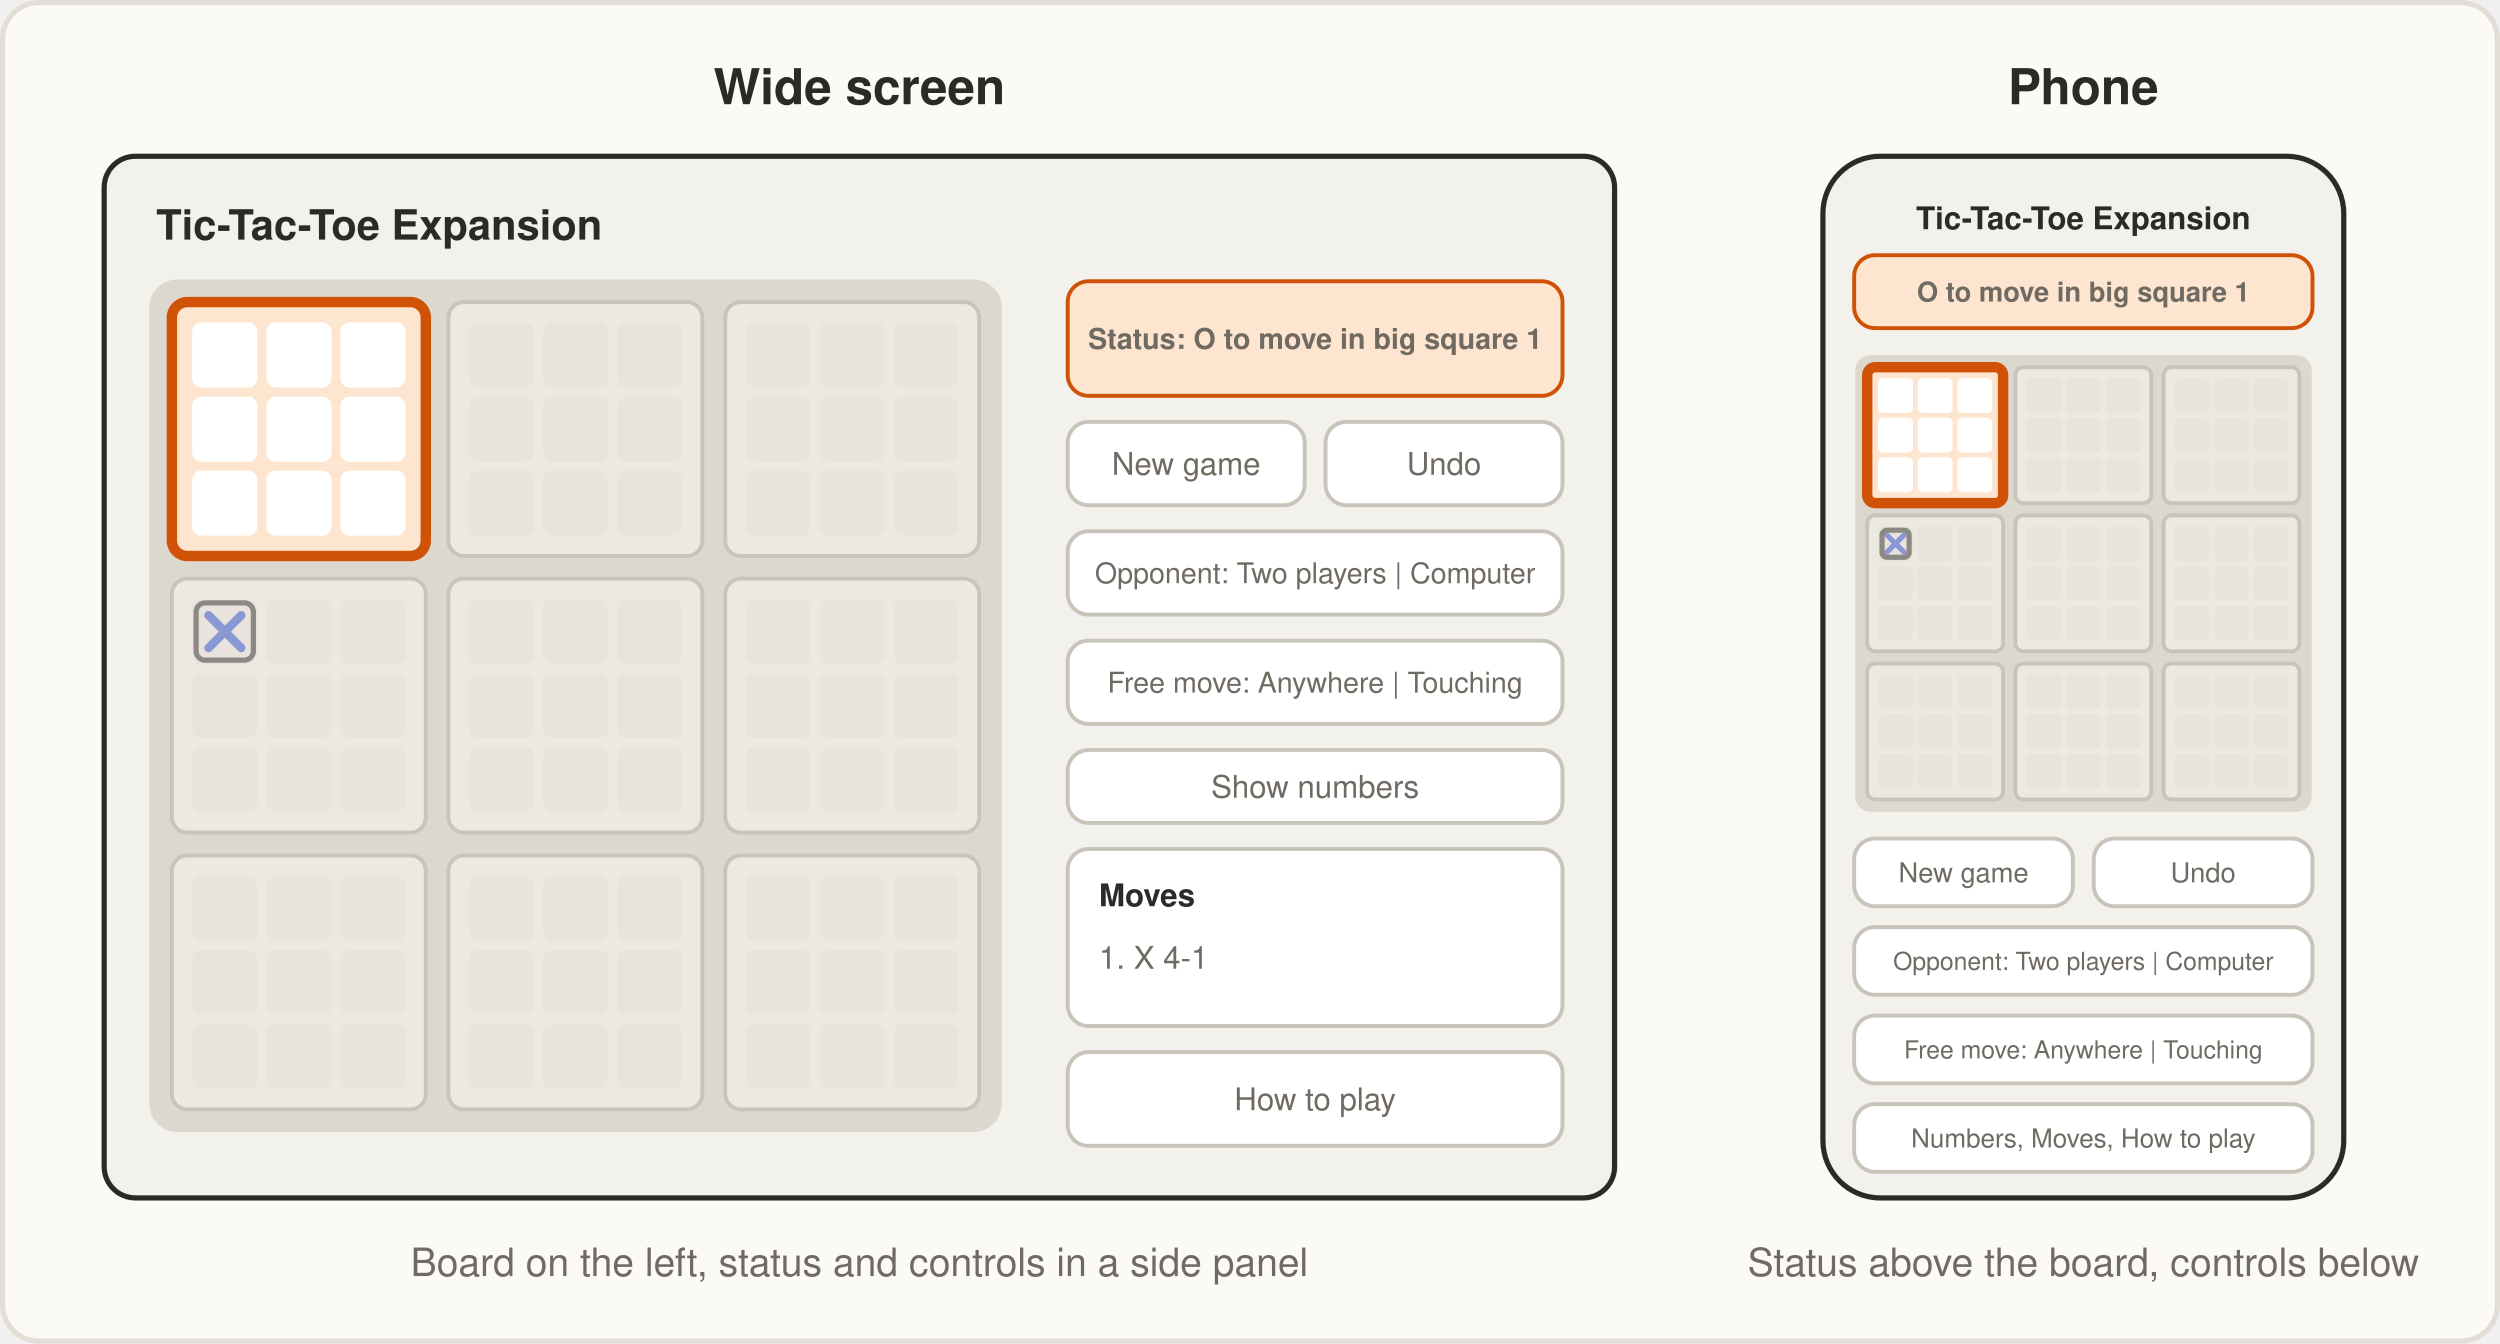
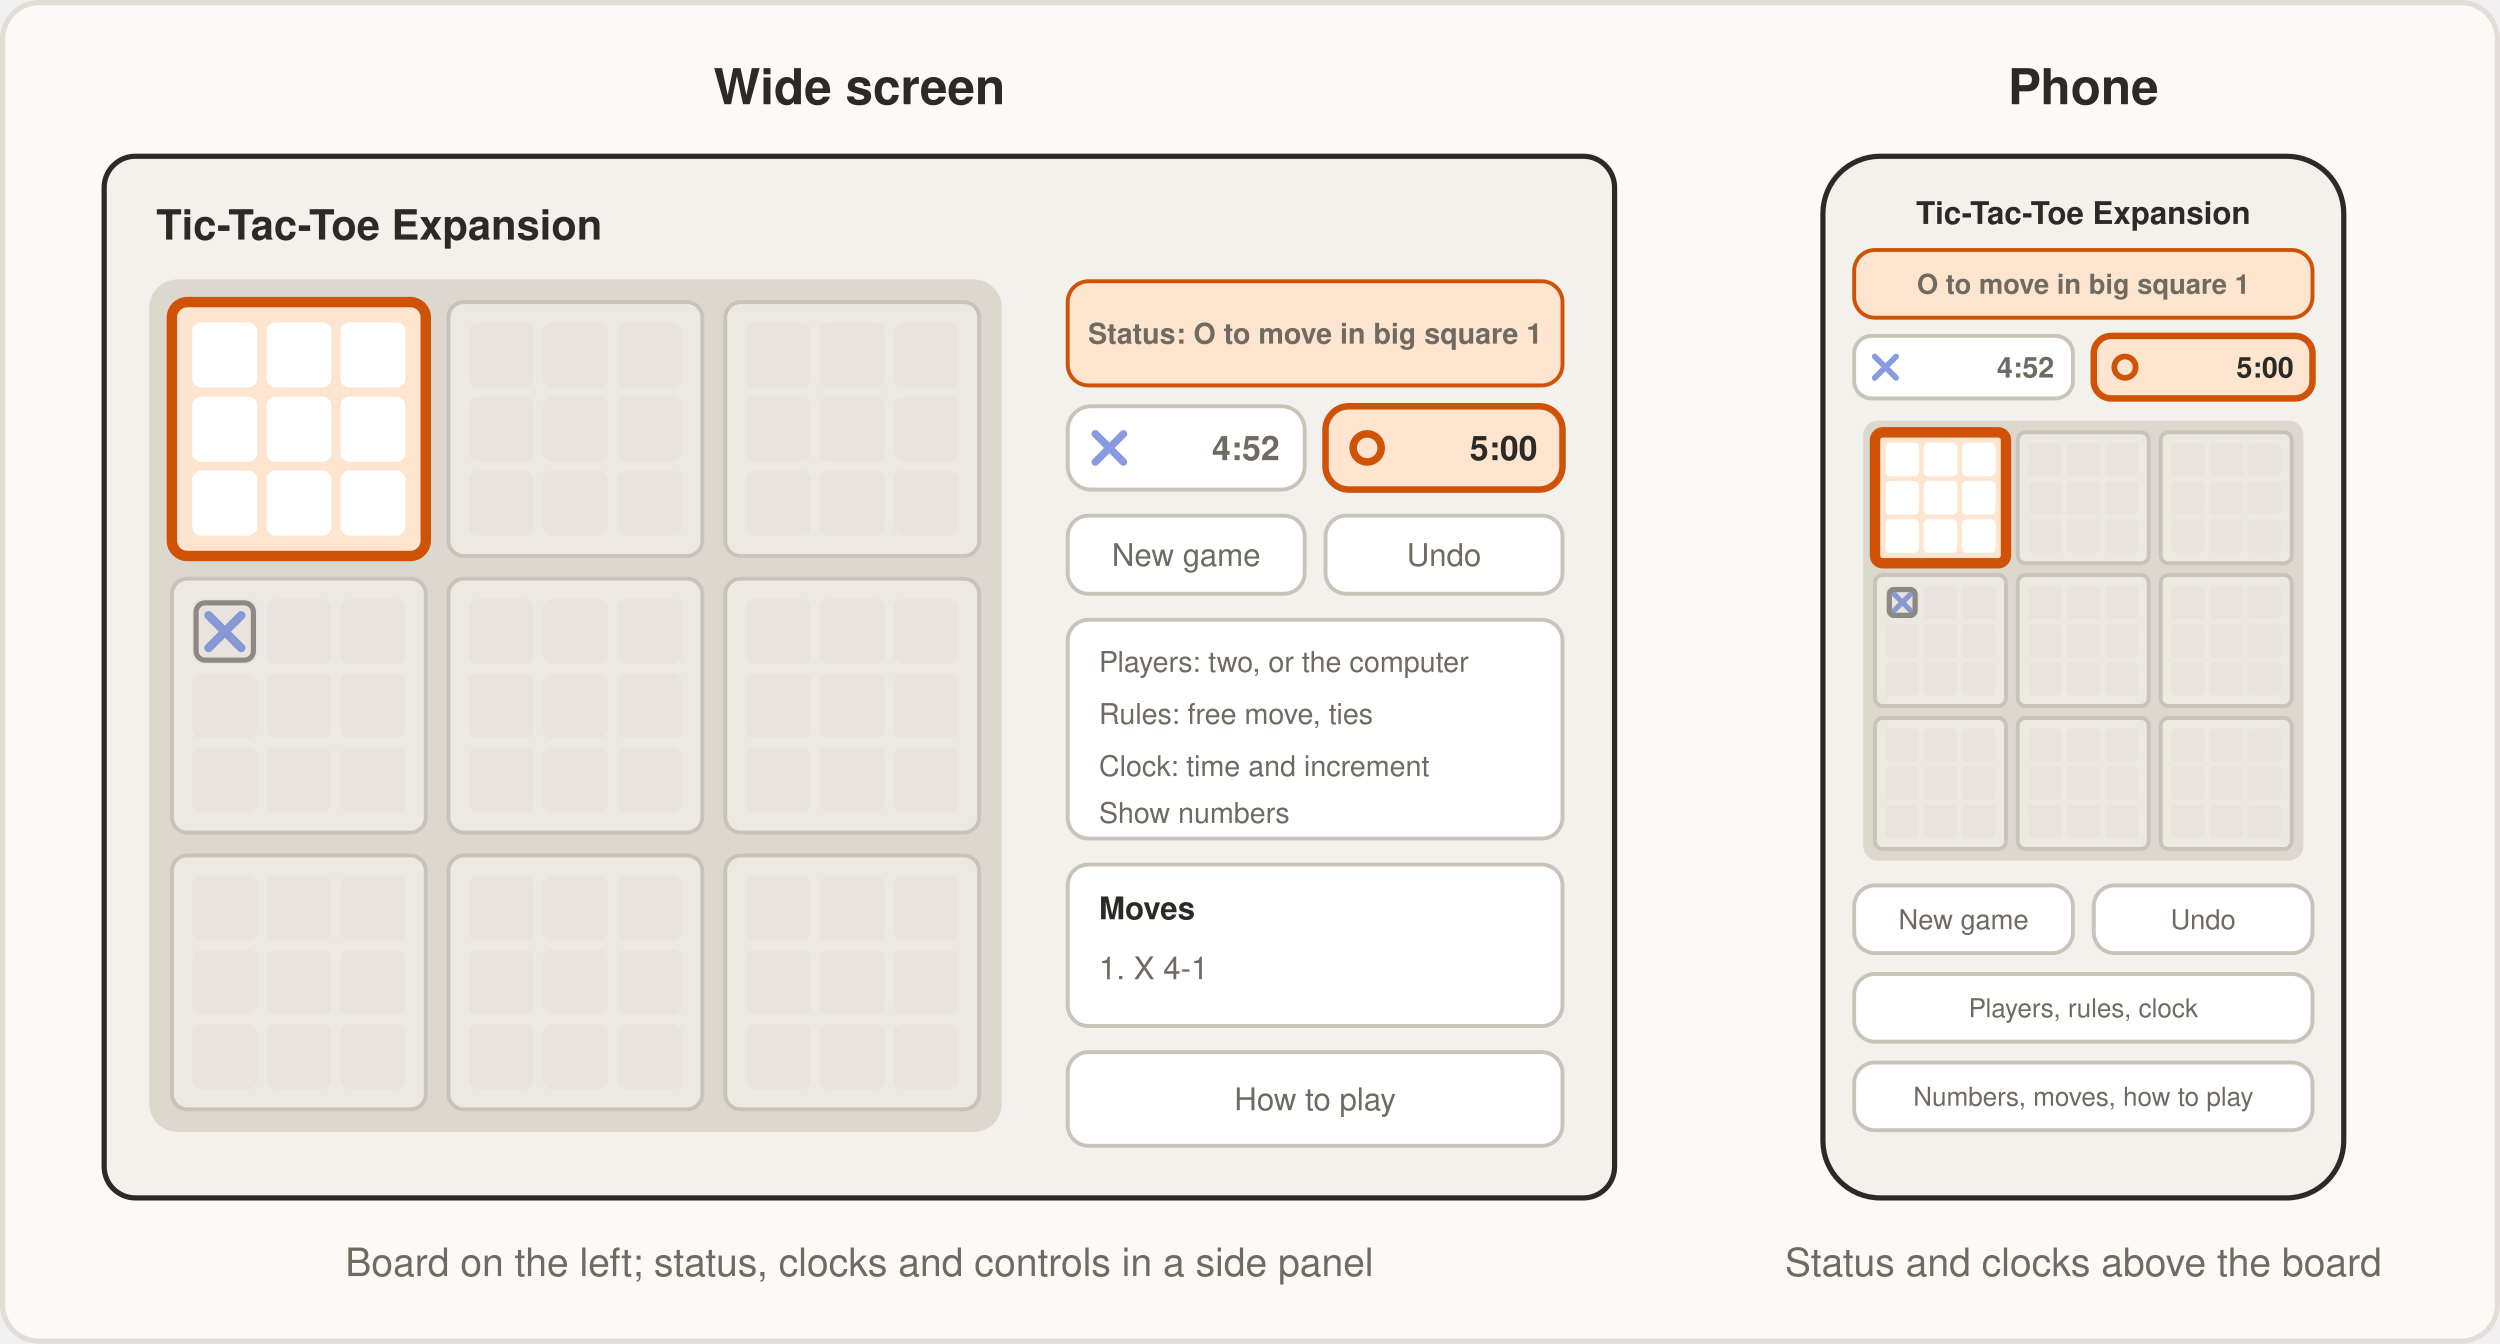
<svg xmlns="http://www.w3.org/2000/svg" viewBox="0 0 960 516" width="960" height="516" font-family="-apple-system, 'Segoe UI', Helvetica, Arial, sans-serif">
  <defs>
    <marker id="arr" viewBox="0 0 10 10" refX="8" refY="5" markerWidth="7" markerHeight="7" orient="auto-start-reverse">
      <path d="M0,0 L10,5 L0,10 z" fill="#2B2A27" />
    </marker>
  </defs>
  <rect x="1" y="1" width="958" height="514" rx="14" fill="#FBFAF7" stroke="#E2DED5" stroke-width="2" />
  <text x="330" y="40" font-size="19" font-weight="700" fill="#2B2A27" text-anchor="middle">Wide screen</text>
  <text x="800" y="40" font-size="19" font-weight="700" fill="#2B2A27" text-anchor="middle">Phone</text>
  <rect x="40" y="60" width="580" height="400" rx="12" fill="#F3F1EC" stroke="#2B2A27" stroke-width="2" />
  <text x="60" y="92" font-size="16" font-weight="700" fill="#2B2A27" text-anchor="start">Tic-Tac-Toe Expansion</text>
  <rect x="57.3" y="107.3" width="327.4" height="327.4" rx="10.9" fill="#DDD8CD" />
  <rect x="66.0" y="116.0" width="97.5" height="97.5" rx="5.9" fill="#FDE5CF" stroke="#CF5206" stroke-width="4" />
  <g opacity="1">
    <rect x="73.8" y="123.8" width="25.0" height="25.0" rx="3.5" fill="#FFFFFF" />
    <rect x="102.3" y="123.8" width="25.0" height="25.0" rx="3.5" fill="#FFFFFF" />
    <rect x="130.7" y="123.8" width="25.0" height="25.0" rx="3.5" fill="#FFFFFF" />
    <rect x="73.8" y="152.3" width="25.0" height="25.0" rx="3.5" fill="#FFFFFF" />
    <rect x="102.3" y="152.3" width="25.0" height="25.0" rx="3.5" fill="#FFFFFF" />
    <rect x="130.7" y="152.3" width="25.0" height="25.0" rx="3.5" fill="#FFFFFF" />
    <rect x="73.8" y="180.7" width="25.0" height="25.0" rx="3.5" fill="#FFFFFF" />
    <rect x="102.3" y="180.7" width="25.0" height="25.0" rx="3.5" fill="#FFFFFF" />
    <rect x="130.7" y="180.7" width="25.0" height="25.0" rx="3.5" fill="#FFFFFF" />
  </g>
  <rect x="172.2" y="116.0" width="97.5" height="97.5" rx="5.9" fill="#ECE9E2" stroke="#C9C4B9" stroke-width="1.5" />
  <g opacity="0.5">
    <rect x="180.0" y="123.8" width="25.0" height="25.0" rx="3.5" fill="#E4E0D8" />
    <rect x="208.5" y="123.8" width="25.0" height="25.0" rx="3.5" fill="#E4E0D8" />
    <rect x="236.9" y="123.8" width="25.0" height="25.0" rx="3.5" fill="#E4E0D8" />
    <rect x="180.0" y="152.3" width="25.0" height="25.0" rx="3.5" fill="#E4E0D8" />
    <rect x="208.5" y="152.3" width="25.0" height="25.0" rx="3.5" fill="#E4E0D8" />
    <rect x="236.9" y="152.3" width="25.0" height="25.0" rx="3.5" fill="#E4E0D8" />
    <rect x="180.0" y="180.7" width="25.0" height="25.0" rx="3.5" fill="#E4E0D8" />
    <rect x="208.5" y="180.7" width="25.0" height="25.0" rx="3.5" fill="#E4E0D8" />
    <rect x="236.9" y="180.7" width="25.0" height="25.0" rx="3.5" fill="#E4E0D8" />
  </g>
  <rect x="278.5" y="116.0" width="97.5" height="97.5" rx="5.9" fill="#ECE9E2" stroke="#C9C4B9" stroke-width="1.5" />
  <g opacity="0.5">
    <rect x="286.3" y="123.8" width="25.0" height="25.0" rx="3.5" fill="#E4E0D8" />
    <rect x="314.7" y="123.8" width="25.0" height="25.0" rx="3.5" fill="#E4E0D8" />
    <rect x="343.2" y="123.8" width="25.0" height="25.0" rx="3.5" fill="#E4E0D8" />
    <rect x="286.3" y="152.3" width="25.0" height="25.0" rx="3.5" fill="#E4E0D8" />
    <rect x="314.7" y="152.3" width="25.0" height="25.0" rx="3.5" fill="#E4E0D8" />
    <rect x="343.2" y="152.3" width="25.0" height="25.0" rx="3.5" fill="#E4E0D8" />
    <rect x="286.3" y="180.7" width="25.0" height="25.0" rx="3.5" fill="#E4E0D8" />
    <rect x="314.7" y="180.7" width="25.0" height="25.0" rx="3.5" fill="#E4E0D8" />
    <rect x="343.2" y="180.7" width="25.0" height="25.0" rx="3.5" fill="#E4E0D8" />
  </g>
  <rect x="66.0" y="222.2" width="97.5" height="97.5" rx="5.9" fill="#ECE9E2" stroke="#C9C4B9" stroke-width="1.5" />
  <g opacity="0.5">
    <rect x="73.8" y="230.0" width="25.0" height="25.0" rx="3.5" fill="#E4E0D8" />
    <g stroke="#2348C8" stroke-width="3.3" stroke-linecap="round" opacity="1.0">
      <line x1="80.1" y1="236.3" x2="92.6" y2="248.8" />
      <line x1="92.6" y1="236.3" x2="80.1" y2="248.8" />
    </g>
    <rect x="75.3" y="231.5" width="22.0" height="22.0" rx="3.5" fill="none" stroke="#2B2A27" stroke-width="2" stroke-dasharray="1 0" />
    <rect x="102.3" y="230.0" width="25.0" height="25.0" rx="3.5" fill="#E4E0D8" />
    <rect x="130.7" y="230.0" width="25.0" height="25.0" rx="3.5" fill="#E4E0D8" />
    <rect x="73.8" y="258.5" width="25.0" height="25.0" rx="3.5" fill="#E4E0D8" />
    <rect x="102.3" y="258.5" width="25.0" height="25.0" rx="3.5" fill="#E4E0D8" />
    <rect x="130.7" y="258.5" width="25.0" height="25.0" rx="3.5" fill="#E4E0D8" />
    <rect x="73.8" y="286.9" width="25.0" height="25.0" rx="3.5" fill="#E4E0D8" />
    <rect x="102.3" y="286.9" width="25.0" height="25.0" rx="3.5" fill="#E4E0D8" />
    <rect x="130.7" y="286.9" width="25.0" height="25.0" rx="3.5" fill="#E4E0D8" />
  </g>
  <rect x="172.2" y="222.2" width="97.5" height="97.5" rx="5.9" fill="#ECE9E2" stroke="#C9C4B9" stroke-width="1.5" />
  <g opacity="0.5">
    <rect x="180.0" y="230.0" width="25.0" height="25.0" rx="3.5" fill="#E4E0D8" />
    <rect x="208.5" y="230.0" width="25.0" height="25.0" rx="3.5" fill="#E4E0D8" />
    <rect x="236.9" y="230.0" width="25.0" height="25.0" rx="3.5" fill="#E4E0D8" />
    <rect x="180.0" y="258.5" width="25.0" height="25.0" rx="3.5" fill="#E4E0D8" />
    <rect x="208.5" y="258.5" width="25.0" height="25.0" rx="3.5" fill="#E4E0D8" />
    <rect x="236.9" y="258.5" width="25.0" height="25.0" rx="3.5" fill="#E4E0D8" />
    <rect x="180.0" y="286.9" width="25.0" height="25.0" rx="3.5" fill="#E4E0D8" />
    <rect x="208.5" y="286.9" width="25.0" height="25.0" rx="3.5" fill="#E4E0D8" />
    <rect x="236.9" y="286.9" width="25.0" height="25.0" rx="3.5" fill="#E4E0D8" />
  </g>
  <rect x="278.5" y="222.2" width="97.5" height="97.5" rx="5.9" fill="#ECE9E2" stroke="#C9C4B9" stroke-width="1.5" />
  <g opacity="0.5">
    <rect x="286.3" y="230.0" width="25.0" height="25.0" rx="3.5" fill="#E4E0D8" />
    <rect x="314.7" y="230.0" width="25.0" height="25.0" rx="3.5" fill="#E4E0D8" />
    <rect x="343.2" y="230.0" width="25.0" height="25.0" rx="3.5" fill="#E4E0D8" />
    <rect x="286.3" y="258.5" width="25.0" height="25.0" rx="3.5" fill="#E4E0D8" />
    <rect x="314.7" y="258.5" width="25.0" height="25.0" rx="3.5" fill="#E4E0D8" />
    <rect x="343.2" y="258.5" width="25.0" height="25.0" rx="3.5" fill="#E4E0D8" />
    <rect x="286.3" y="286.9" width="25.0" height="25.0" rx="3.5" fill="#E4E0D8" />
    <rect x="314.7" y="286.9" width="25.0" height="25.0" rx="3.5" fill="#E4E0D8" />
    <rect x="343.2" y="286.9" width="25.0" height="25.0" rx="3.5" fill="#E4E0D8" />
  </g>
  <rect x="66.0" y="328.5" width="97.5" height="97.5" rx="5.9" fill="#ECE9E2" stroke="#C9C4B9" stroke-width="1.5" />
  <g opacity="0.5">
    <rect x="73.8" y="336.3" width="25.0" height="25.0" rx="3.5" fill="#E4E0D8" />
    <rect x="102.3" y="336.3" width="25.0" height="25.0" rx="3.5" fill="#E4E0D8" />
    <rect x="130.7" y="336.3" width="25.0" height="25.0" rx="3.5" fill="#E4E0D8" />
    <rect x="73.8" y="364.7" width="25.0" height="25.0" rx="3.5" fill="#E4E0D8" />
    <rect x="102.3" y="364.7" width="25.0" height="25.0" rx="3.5" fill="#E4E0D8" />
    <rect x="130.7" y="364.7" width="25.0" height="25.0" rx="3.5" fill="#E4E0D8" />
    <rect x="73.8" y="393.2" width="25.0" height="25.0" rx="3.5" fill="#E4E0D8" />
    <rect x="102.3" y="393.2" width="25.0" height="25.0" rx="3.5" fill="#E4E0D8" />
    <rect x="130.7" y="393.2" width="25.0" height="25.0" rx="3.5" fill="#E4E0D8" />
  </g>
  <rect x="172.2" y="328.5" width="97.5" height="97.5" rx="5.9" fill="#ECE9E2" stroke="#C9C4B9" stroke-width="1.5" />
  <g opacity="0.5">
    <rect x="180.0" y="336.3" width="25.0" height="25.0" rx="3.5" fill="#E4E0D8" />
    <rect x="208.5" y="336.3" width="25.0" height="25.0" rx="3.5" fill="#E4E0D8" />
    <rect x="236.9" y="336.3" width="25.0" height="25.0" rx="3.5" fill="#E4E0D8" />
    <rect x="180.0" y="364.7" width="25.0" height="25.0" rx="3.5" fill="#E4E0D8" />
    <rect x="208.5" y="364.7" width="25.0" height="25.0" rx="3.5" fill="#E4E0D8" />
    <rect x="236.9" y="364.7" width="25.0" height="25.0" rx="3.5" fill="#E4E0D8" />
    <rect x="180.0" y="393.2" width="25.0" height="25.0" rx="3.5" fill="#E4E0D8" />
    <rect x="208.5" y="393.2" width="25.0" height="25.0" rx="3.5" fill="#E4E0D8" />
    <rect x="236.9" y="393.2" width="25.0" height="25.0" rx="3.5" fill="#E4E0D8" />
  </g>
  <rect x="278.5" y="328.5" width="97.5" height="97.5" rx="5.9" fill="#ECE9E2" stroke="#C9C4B9" stroke-width="1.5" />
  <g opacity="0.5">
    <rect x="286.3" y="336.3" width="25.0" height="25.0" rx="3.5" fill="#E4E0D8" />
    <rect x="314.7" y="336.3" width="25.0" height="25.0" rx="3.5" fill="#E4E0D8" />
    <rect x="343.2" y="336.3" width="25.0" height="25.0" rx="3.5" fill="#E4E0D8" />
    <rect x="286.3" y="364.7" width="25.0" height="25.0" rx="3.5" fill="#E4E0D8" />
    <rect x="314.7" y="364.7" width="25.0" height="25.0" rx="3.5" fill="#E4E0D8" />
    <rect x="343.2" y="364.7" width="25.0" height="25.0" rx="3.5" fill="#E4E0D8" />
    <rect x="286.3" y="393.2" width="25.0" height="25.0" rx="3.5" fill="#E4E0D8" />
    <rect x="314.7" y="393.2" width="25.0" height="25.0" rx="3.5" fill="#E4E0D8" />
    <rect x="343.2" y="393.2" width="25.0" height="25.0" rx="3.5" fill="#E4E0D8" />
  </g>
-   <rect x="410" y="108" width="190" height="44" rx="8" fill="#FDE5CF" stroke="#CF5206" stroke-width="1.5" />
-   <text x="505.0" y="133.96" font-size="11" font-weight="600" fill="#6F6A62" text-anchor="middle">Status: O to move in big square 1</text>
-   <rect x="410" y="162" width="91" height="32" rx="8" fill="#FFFFFF" stroke="#C9C4B9" stroke-width="1.5" />
-   <text x="455.5" y="182.32" font-size="12" font-weight="500" fill="#6F6A62" text-anchor="middle">New game</text>
-   <rect x="509" y="162" width="91" height="32" rx="8" fill="#FFFFFF" stroke="#C9C4B9" stroke-width="1.5" />
-   <text x="554.5" y="182.32" font-size="12" font-weight="500" fill="#6F6A62" text-anchor="middle">Undo</text>
-   <rect x="410" y="204" width="190" height="32" rx="8" fill="#FFFFFF" stroke="#C9C4B9" stroke-width="1.5" />
-   <text x="505.0" y="223.96" font-size="11" font-weight="500" fill="#6F6A62" text-anchor="middle">Opponent: Two players | Computer</text>
-   <rect x="410" y="246" width="190" height="32" rx="8" fill="#FFFFFF" stroke="#C9C4B9" stroke-width="1.5" />
-   <text x="505.0" y="265.96" font-size="11" font-weight="500" fill="#6F6A62" text-anchor="middle">Free move: Anywhere | Touching</text>
-   <rect x="410" y="288" width="190" height="28" rx="8" fill="#FFFFFF" stroke="#C9C4B9" stroke-width="1.5" />
-   <text x="505.0" y="306.32" font-size="12" font-weight="500" fill="#6F6A62" text-anchor="middle">Show numbers</text>
-   <rect x="410" y="326" width="190" height="68" rx="8" fill="#FFFFFF" stroke="#C9C4B9" stroke-width="1.5" />
-   <text x="422" y="348" font-size="12" font-weight="700" fill="#2B2A27" text-anchor="start">Moves</text>
-   <text x="422" y="372" font-size="12" font-weight="400" fill="#6F6A62" text-anchor="start">1. X 4-1</text>
+   <rect x="410" y="108" width="190" height="40" rx="8" fill="#FDE5CF" stroke="#CF5206" stroke-width="1.5" />
+   <text x="505.0" y="131.96" font-size="11" font-weight="600" fill="#6F6A62" text-anchor="middle">Status: O to move in big square 1</text>
+   <rect x="410" y="156" width="91" height="32" rx="9.0" fill="#FFFFFF" stroke="#C9C4B9" stroke-width="1.5" />
+   <g stroke="#2348C8" stroke-width="2.9" stroke-linecap="round" opacity="0.55">
+     <line x1="420.6" y1="166.6" x2="431.4" y2="177.4" />
+     <line x1="431.4" y1="166.6" x2="420.6" y2="177.4" />
+   </g>
+   <text x="491.4" y="176.68" font-size="13" font-weight="700" fill="#6F6A62" text-anchor="end">4:52</text>
+   <rect x="509" y="156" width="91" height="32" rx="9.0" fill="#FDE5CF" stroke="#CF5206" stroke-width="2.5" />
+   <circle cx="525.0" cy="172.0" r="5.4" fill="none" stroke="#CF5206" stroke-width="2.9" opacity="1.0" />
+   <text x="590.4" y="176.68" font-size="13" font-weight="700" fill="#2B2A27" text-anchor="end">5:00</text>
+   <rect x="410" y="198" width="91" height="30" rx="8" fill="#FFFFFF" stroke="#C9C4B9" stroke-width="1.5" />
+   <text x="455.5" y="217.32" font-size="12" font-weight="500" fill="#6F6A62" text-anchor="middle">New game</text>
+   <rect x="509" y="198" width="91" height="30" rx="8" fill="#FFFFFF" stroke="#C9C4B9" stroke-width="1.5" />
+   <text x="554.5" y="217.32" font-size="12" font-weight="500" fill="#6F6A62" text-anchor="middle">Undo</text>
+   <rect x="410" y="238" width="190" height="84" rx="8" fill="#FFFFFF" stroke="#C9C4B9" stroke-width="1.5" />
+   <text x="422" y="258" font-size="11" font-weight="400" fill="#6F6A62" text-anchor="start">Players: two, or the computer</text>
+   <text x="422" y="278" font-size="11" font-weight="400" fill="#6F6A62" text-anchor="start">Rules: free move, ties</text>
+   <text x="422" y="298" font-size="11" font-weight="400" fill="#6F6A62" text-anchor="start">Clock: time and increment</text>
+   <text x="422" y="316" font-size="11" font-weight="400" fill="#6F6A62" text-anchor="start">Show numbers</text>
+   <rect x="410" y="332" width="190" height="62" rx="8" fill="#FFFFFF" stroke="#C9C4B9" stroke-width="1.5" />
+   <text x="422" y="353" font-size="12" font-weight="700" fill="#2B2A27" text-anchor="start">Moves</text>
+   <text x="422" y="376" font-size="12" font-weight="400" fill="#6F6A62" text-anchor="start">1. X 4-1</text>
  <rect x="410" y="404" width="190" height="36" rx="8" fill="#FFFFFF" stroke="#C9C4B9" stroke-width="1.5" />
  <text x="505.0" y="426.32" font-size="12" font-weight="500" fill="#6F6A62" text-anchor="middle">How to play</text>
  <rect x="700" y="60" width="200" height="400" rx="22" fill="#F3F1EC" stroke="#2B2A27" stroke-width="2" />
-   <text x="800" y="88" font-size="12" font-weight="700" fill="#2B2A27" text-anchor="middle">Tic-Tac-Toe Expansion</text>
-   <rect x="712" y="98" width="176" height="28" rx="8" fill="#FDE5CF" stroke="#CF5206" stroke-width="1.5" />
-   <text x="800.0" y="115.78" font-size="10.5" font-weight="600" fill="#6F6A62" text-anchor="middle">O to move in big square 1</text>
-   <rect x="712.4" y="136.4" width="175.3" height="175.3" rx="5.8" fill="#DDD8CD" />
-   <rect x="717.0" y="141.0" width="52.2" height="52.2" rx="3.1" fill="#FDE5CF" stroke="#CF5206" stroke-width="4" />
+   <text x="800" y="86" font-size="12" font-weight="700" fill="#2B2A27" text-anchor="middle">Tic-Tac-Toe Expansion</text>
+   <rect x="712" y="96" width="176" height="26" rx="8" fill="#FDE5CF" stroke="#CF5206" stroke-width="1.5" />
+   <text x="800.0" y="112.78" font-size="10.5" font-weight="600" fill="#6F6A62" text-anchor="middle">O to move in big square 1</text>
+   <rect x="712" y="129" width="84" height="24" rx="6.7" fill="#FFFFFF" stroke="#C9C4B9" stroke-width="1.5" />
+   <g stroke="#2348C8" stroke-width="2.2" stroke-linecap="round" opacity="0.55">
+     <line x1="719.9" y1="136.9" x2="728.1" y2="145.1" />
+     <line x1="728.1" y1="136.9" x2="719.9" y2="145.1" />
+   </g>
+   <text x="788.8" y="144.96" font-size="11" font-weight="700" fill="#6F6A62" text-anchor="end">4:52</text>
+   <rect x="804" y="129" width="84" height="24" rx="6.7" fill="#FDE5CF" stroke="#CF5206" stroke-width="2.5" />
+   <circle cx="816.0" cy="141.0" r="4.1" fill="none" stroke="#CF5206" stroke-width="2.2" opacity="1.0" />
+   <text x="880.8" y="144.96" font-size="11" font-weight="700" fill="#2B2A27" text-anchor="end">5:00</text>
+   <rect x="715.5" y="161.5" width="169.0" height="169.0" rx="5.6" fill="#DDD8CD" />
+   <rect x="720.0" y="166.0" width="50.3" height="50.3" rx="3.0" fill="#FDE5CF" stroke="#CF5206" stroke-width="4" />
  <g opacity="1">
-     <rect x="721.2" y="145.2" width="13.4" height="13.4" rx="1.9" fill="#FFFFFF" />
-     <rect x="736.4" y="145.2" width="13.4" height="13.4" rx="1.9" fill="#FFFFFF" />
-     <rect x="751.6" y="145.2" width="13.4" height="13.4" rx="1.9" fill="#FFFFFF" />
-     <rect x="721.2" y="160.4" width="13.4" height="13.4" rx="1.9" fill="#FFFFFF" />
-     <rect x="736.4" y="160.4" width="13.4" height="13.4" rx="1.9" fill="#FFFFFF" />
-     <rect x="751.6" y="160.4" width="13.4" height="13.4" rx="1.9" fill="#FFFFFF" />
-     <rect x="721.2" y="175.6" width="13.4" height="13.4" rx="1.9" fill="#FFFFFF" />
-     <rect x="736.4" y="175.6" width="13.4" height="13.4" rx="1.9" fill="#FFFFFF" />
-     <rect x="751.6" y="175.6" width="13.4" height="13.4" rx="1.9" fill="#FFFFFF" />
-   </g>
-   <rect x="773.9" y="141.0" width="52.2" height="52.2" rx="3.1" fill="#ECE9E2" stroke="#C9C4B9" stroke-width="1.5" />
-   <g opacity="0.5">
-     <rect x="778.1" y="145.2" width="13.4" height="13.4" rx="1.9" fill="#E4E0D8" />
-     <rect x="793.3" y="145.2" width="13.4" height="13.4" rx="1.9" fill="#E4E0D8" />
-     <rect x="808.5" y="145.2" width="13.4" height="13.4" rx="1.9" fill="#E4E0D8" />
-     <rect x="778.1" y="160.4" width="13.4" height="13.4" rx="1.9" fill="#E4E0D8" />
-     <rect x="793.3" y="160.4" width="13.4" height="13.4" rx="1.9" fill="#E4E0D8" />
-     <rect x="808.5" y="160.4" width="13.4" height="13.4" rx="1.9" fill="#E4E0D8" />
-     <rect x="778.1" y="175.6" width="13.4" height="13.4" rx="1.9" fill="#E4E0D8" />
-     <rect x="793.3" y="175.6" width="13.4" height="13.4" rx="1.9" fill="#E4E0D8" />
-     <rect x="808.5" y="175.6" width="13.4" height="13.4" rx="1.9" fill="#E4E0D8" />
-   </g>
-   <rect x="830.8" y="141.0" width="52.2" height="52.2" rx="3.1" fill="#ECE9E2" stroke="#C9C4B9" stroke-width="1.5" />
-   <g opacity="0.5">
-     <rect x="834.9" y="145.2" width="13.4" height="13.4" rx="1.9" fill="#E4E0D8" />
-     <rect x="850.2" y="145.2" width="13.4" height="13.4" rx="1.9" fill="#E4E0D8" />
-     <rect x="865.4" y="145.2" width="13.4" height="13.4" rx="1.9" fill="#E4E0D8" />
-     <rect x="834.9" y="160.4" width="13.4" height="13.4" rx="1.9" fill="#E4E0D8" />
-     <rect x="850.2" y="160.4" width="13.4" height="13.4" rx="1.9" fill="#E4E0D8" />
-     <rect x="865.4" y="160.4" width="13.4" height="13.4" rx="1.9" fill="#E4E0D8" />
-     <rect x="834.9" y="175.6" width="13.4" height="13.4" rx="1.9" fill="#E4E0D8" />
-     <rect x="850.2" y="175.6" width="13.4" height="13.4" rx="1.9" fill="#E4E0D8" />
-     <rect x="865.4" y="175.6" width="13.4" height="13.4" rx="1.9" fill="#E4E0D8" />
-   </g>
-   <rect x="717.0" y="197.9" width="52.2" height="52.2" rx="3.1" fill="#ECE9E2" stroke="#C9C4B9" stroke-width="1.5" />
-   <g opacity="0.5">
-     <rect x="721.2" y="202.1" width="13.4" height="13.4" rx="1.9" fill="#E4E0D8" />
+     <rect x="724.0" y="170.0" width="12.9" height="12.9" rx="1.8" fill="#FFFFFF" />
+     <rect x="738.7" y="170.0" width="12.9" height="12.9" rx="1.8" fill="#FFFFFF" />
+     <rect x="753.4" y="170.0" width="12.9" height="12.9" rx="1.8" fill="#FFFFFF" />
+     <rect x="724.0" y="184.7" width="12.9" height="12.9" rx="1.8" fill="#FFFFFF" />
+     <rect x="738.7" y="184.7" width="12.9" height="12.9" rx="1.8" fill="#FFFFFF" />
+     <rect x="753.4" y="184.7" width="12.9" height="12.9" rx="1.8" fill="#FFFFFF" />
+     <rect x="724.0" y="199.4" width="12.9" height="12.9" rx="1.8" fill="#FFFFFF" />
+     <rect x="738.7" y="199.4" width="12.9" height="12.9" rx="1.8" fill="#FFFFFF" />
+     <rect x="753.4" y="199.4" width="12.9" height="12.9" rx="1.8" fill="#FFFFFF" />
+   </g>
+   <rect x="774.8" y="166.0" width="50.3" height="50.3" rx="3.0" fill="#ECE9E2" stroke="#C9C4B9" stroke-width="1.5" />
+   <g opacity="0.5">
+     <rect x="778.9" y="170.0" width="12.9" height="12.9" rx="1.8" fill="#E4E0D8" />
+     <rect x="793.5" y="170.0" width="12.9" height="12.9" rx="1.8" fill="#E4E0D8" />
+     <rect x="808.2" y="170.0" width="12.9" height="12.9" rx="1.8" fill="#E4E0D8" />
+     <rect x="778.9" y="184.7" width="12.9" height="12.9" rx="1.8" fill="#E4E0D8" />
+     <rect x="793.5" y="184.7" width="12.9" height="12.9" rx="1.8" fill="#E4E0D8" />
+     <rect x="808.2" y="184.7" width="12.9" height="12.9" rx="1.8" fill="#E4E0D8" />
+     <rect x="778.9" y="199.4" width="12.9" height="12.9" rx="1.8" fill="#E4E0D8" />
+     <rect x="793.5" y="199.4" width="12.9" height="12.9" rx="1.8" fill="#E4E0D8" />
+     <rect x="808.2" y="199.4" width="12.9" height="12.9" rx="1.8" fill="#E4E0D8" />
+   </g>
+   <rect x="829.7" y="166.0" width="50.3" height="50.3" rx="3.0" fill="#ECE9E2" stroke="#C9C4B9" stroke-width="1.5" />
+   <g opacity="0.5">
+     <rect x="833.7" y="170.0" width="12.9" height="12.9" rx="1.8" fill="#E4E0D8" />
+     <rect x="848.4" y="170.0" width="12.9" height="12.9" rx="1.8" fill="#E4E0D8" />
+     <rect x="863.0" y="170.0" width="12.9" height="12.9" rx="1.8" fill="#E4E0D8" />
+     <rect x="833.7" y="184.7" width="12.9" height="12.9" rx="1.8" fill="#E4E0D8" />
+     <rect x="848.4" y="184.7" width="12.9" height="12.9" rx="1.8" fill="#E4E0D8" />
+     <rect x="863.0" y="184.7" width="12.9" height="12.9" rx="1.8" fill="#E4E0D8" />
+     <rect x="833.7" y="199.4" width="12.9" height="12.9" rx="1.8" fill="#E4E0D8" />
+     <rect x="848.4" y="199.4" width="12.9" height="12.9" rx="1.8" fill="#E4E0D8" />
+     <rect x="863.0" y="199.4" width="12.9" height="12.9" rx="1.8" fill="#E4E0D8" />
+   </g>
+   <rect x="720.0" y="220.8" width="50.3" height="50.3" rx="3.0" fill="#ECE9E2" stroke="#C9C4B9" stroke-width="1.5" />
+   <g opacity="0.5">
+     <rect x="724.0" y="224.9" width="12.9" height="12.9" rx="1.8" fill="#E4E0D8" />
    <g stroke="#2348C8" stroke-width="2.0" stroke-linecap="round" opacity="1.0">
-       <line x1="724.5" y1="205.4" x2="731.2" y2="212.1" />
-       <line x1="731.2" y1="205.4" x2="724.5" y2="212.1" />
+       <line x1="727.3" y1="228.1" x2="733.7" y2="234.5" />
+       <line x1="733.7" y1="228.1" x2="727.3" y2="234.5" />
    </g>
-     <rect x="722.7" y="203.6" width="10.4" height="10.4" rx="1.9" fill="none" stroke="#2B2A27" stroke-width="2" stroke-dasharray="1 0" />
-     <rect x="736.4" y="202.1" width="13.4" height="13.4" rx="1.9" fill="#E4E0D8" />
-     <rect x="751.6" y="202.1" width="13.4" height="13.4" rx="1.9" fill="#E4E0D8" />
-     <rect x="721.2" y="217.3" width="13.4" height="13.4" rx="1.9" fill="#E4E0D8" />
-     <rect x="736.4" y="217.3" width="13.4" height="13.4" rx="1.9" fill="#E4E0D8" />
-     <rect x="751.6" y="217.3" width="13.4" height="13.4" rx="1.9" fill="#E4E0D8" />
-     <rect x="721.2" y="232.5" width="13.4" height="13.4" rx="1.9" fill="#E4E0D8" />
-     <rect x="736.4" y="232.5" width="13.4" height="13.4" rx="1.9" fill="#E4E0D8" />
-     <rect x="751.6" y="232.5" width="13.4" height="13.4" rx="1.9" fill="#E4E0D8" />
-   </g>
-   <rect x="773.9" y="197.9" width="52.2" height="52.2" rx="3.1" fill="#ECE9E2" stroke="#C9C4B9" stroke-width="1.5" />
-   <g opacity="0.5">
-     <rect x="778.1" y="202.1" width="13.4" height="13.4" rx="1.9" fill="#E4E0D8" />
-     <rect x="793.3" y="202.1" width="13.4" height="13.4" rx="1.9" fill="#E4E0D8" />
-     <rect x="808.5" y="202.1" width="13.4" height="13.4" rx="1.9" fill="#E4E0D8" />
-     <rect x="778.1" y="217.3" width="13.4" height="13.4" rx="1.9" fill="#E4E0D8" />
-     <rect x="793.3" y="217.3" width="13.4" height="13.4" rx="1.9" fill="#E4E0D8" />
-     <rect x="808.5" y="217.3" width="13.4" height="13.4" rx="1.9" fill="#E4E0D8" />
-     <rect x="778.1" y="232.5" width="13.4" height="13.4" rx="1.9" fill="#E4E0D8" />
-     <rect x="793.3" y="232.5" width="13.4" height="13.4" rx="1.9" fill="#E4E0D8" />
-     <rect x="808.5" y="232.5" width="13.4" height="13.4" rx="1.9" fill="#E4E0D8" />
-   </g>
-   <rect x="830.8" y="197.9" width="52.2" height="52.2" rx="3.1" fill="#ECE9E2" stroke="#C9C4B9" stroke-width="1.5" />
-   <g opacity="0.5">
-     <rect x="834.9" y="202.1" width="13.4" height="13.4" rx="1.9" fill="#E4E0D8" />
-     <rect x="850.2" y="202.1" width="13.4" height="13.4" rx="1.9" fill="#E4E0D8" />
-     <rect x="865.4" y="202.1" width="13.4" height="13.4" rx="1.9" fill="#E4E0D8" />
-     <rect x="834.9" y="217.3" width="13.4" height="13.4" rx="1.9" fill="#E4E0D8" />
-     <rect x="850.2" y="217.3" width="13.4" height="13.4" rx="1.9" fill="#E4E0D8" />
-     <rect x="865.4" y="217.3" width="13.4" height="13.4" rx="1.9" fill="#E4E0D8" />
-     <rect x="834.9" y="232.5" width="13.4" height="13.4" rx="1.9" fill="#E4E0D8" />
-     <rect x="850.2" y="232.5" width="13.4" height="13.4" rx="1.9" fill="#E4E0D8" />
-     <rect x="865.4" y="232.5" width="13.4" height="13.4" rx="1.9" fill="#E4E0D8" />
-   </g>
-   <rect x="717.0" y="254.8" width="52.2" height="52.2" rx="3.1" fill="#ECE9E2" stroke="#C9C4B9" stroke-width="1.5" />
-   <g opacity="0.5">
-     <rect x="721.2" y="258.9" width="13.4" height="13.4" rx="1.9" fill="#E4E0D8" />
-     <rect x="736.4" y="258.9" width="13.4" height="13.4" rx="1.9" fill="#E4E0D8" />
-     <rect x="751.6" y="258.9" width="13.4" height="13.4" rx="1.9" fill="#E4E0D8" />
-     <rect x="721.2" y="274.2" width="13.4" height="13.4" rx="1.9" fill="#E4E0D8" />
-     <rect x="736.4" y="274.2" width="13.4" height="13.4" rx="1.9" fill="#E4E0D8" />
-     <rect x="751.6" y="274.2" width="13.4" height="13.4" rx="1.9" fill="#E4E0D8" />
-     <rect x="721.2" y="289.4" width="13.4" height="13.4" rx="1.9" fill="#E4E0D8" />
-     <rect x="736.4" y="289.4" width="13.4" height="13.4" rx="1.9" fill="#E4E0D8" />
-     <rect x="751.6" y="289.4" width="13.4" height="13.4" rx="1.9" fill="#E4E0D8" />
-   </g>
-   <rect x="773.9" y="254.8" width="52.2" height="52.2" rx="3.1" fill="#ECE9E2" stroke="#C9C4B9" stroke-width="1.5" />
-   <g opacity="0.5">
-     <rect x="778.1" y="258.9" width="13.4" height="13.4" rx="1.9" fill="#E4E0D8" />
-     <rect x="793.3" y="258.9" width="13.4" height="13.4" rx="1.9" fill="#E4E0D8" />
-     <rect x="808.5" y="258.9" width="13.4" height="13.4" rx="1.9" fill="#E4E0D8" />
-     <rect x="778.1" y="274.2" width="13.4" height="13.4" rx="1.9" fill="#E4E0D8" />
-     <rect x="793.3" y="274.2" width="13.4" height="13.4" rx="1.9" fill="#E4E0D8" />
-     <rect x="808.5" y="274.2" width="13.4" height="13.4" rx="1.9" fill="#E4E0D8" />
-     <rect x="778.1" y="289.4" width="13.4" height="13.4" rx="1.9" fill="#E4E0D8" />
-     <rect x="793.3" y="289.4" width="13.4" height="13.4" rx="1.9" fill="#E4E0D8" />
-     <rect x="808.5" y="289.4" width="13.4" height="13.4" rx="1.9" fill="#E4E0D8" />
-   </g>
-   <rect x="830.8" y="254.8" width="52.2" height="52.2" rx="3.1" fill="#ECE9E2" stroke="#C9C4B9" stroke-width="1.5" />
-   <g opacity="0.5">
-     <rect x="834.9" y="258.9" width="13.4" height="13.4" rx="1.9" fill="#E4E0D8" />
-     <rect x="850.2" y="258.9" width="13.4" height="13.4" rx="1.9" fill="#E4E0D8" />
-     <rect x="865.4" y="258.9" width="13.4" height="13.4" rx="1.9" fill="#E4E0D8" />
-     <rect x="834.9" y="274.2" width="13.4" height="13.4" rx="1.9" fill="#E4E0D8" />
-     <rect x="850.2" y="274.2" width="13.4" height="13.4" rx="1.9" fill="#E4E0D8" />
-     <rect x="865.4" y="274.2" width="13.4" height="13.4" rx="1.9" fill="#E4E0D8" />
-     <rect x="834.9" y="289.4" width="13.4" height="13.4" rx="1.9" fill="#E4E0D8" />
-     <rect x="850.2" y="289.4" width="13.4" height="13.4" rx="1.9" fill="#E4E0D8" />
-     <rect x="865.4" y="289.4" width="13.4" height="13.4" rx="1.9" fill="#E4E0D8" />
-   </g>
-   <rect x="712" y="322" width="84" height="26" rx="8" fill="#FFFFFF" stroke="#C9C4B9" stroke-width="1.5" />
-   <text x="754.0" y="338.78" font-size="10.5" font-weight="500" fill="#6F6A62" text-anchor="middle">New game</text>
-   <rect x="804" y="322" width="84" height="26" rx="8" fill="#FFFFFF" stroke="#C9C4B9" stroke-width="1.5" />
-   <text x="846.0" y="338.78" font-size="10.5" font-weight="500" fill="#6F6A62" text-anchor="middle">Undo</text>
-   <rect x="712" y="356" width="176" height="26" rx="8" fill="#FFFFFF" stroke="#C9C4B9" stroke-width="1.5" />
-   <text x="800.0" y="372.42" font-size="9.5" font-weight="500" fill="#6F6A62" text-anchor="middle">Opponent: Two players | Computer</text>
-   <rect x="712" y="390" width="176" height="26" rx="8" fill="#FFFFFF" stroke="#C9C4B9" stroke-width="1.5" />
-   <text x="800.0" y="406.42" font-size="9.5" font-weight="500" fill="#6F6A62" text-anchor="middle">Free move: Anywhere | Touching</text>
-   <rect x="712" y="424" width="176" height="26" rx="8" fill="#FFFFFF" stroke="#C9C4B9" stroke-width="1.5" />
-   <text x="800.0" y="440.6" font-size="10" font-weight="500" fill="#6F6A62" text-anchor="middle">Numbers, Moves, How to play</text>
-   <text x="330" y="490" font-size="15" font-weight="400" fill="#6F6A62" text-anchor="middle">Board on the left, status and controls in a side panel</text>
-   <text x="800" y="490" font-size="15" font-weight="400" fill="#6F6A62" text-anchor="middle">Status above the board, controls below</text>
+     <rect x="725.5" y="226.4" width="9.9" height="9.9" rx="1.8" fill="none" stroke="#2B2A27" stroke-width="2" stroke-dasharray="1 0" />
+     <rect x="738.7" y="224.9" width="12.9" height="12.9" rx="1.8" fill="#E4E0D8" />
+     <rect x="753.4" y="224.9" width="12.9" height="12.9" rx="1.8" fill="#E4E0D8" />
+     <rect x="724.0" y="239.5" width="12.9" height="12.9" rx="1.8" fill="#E4E0D8" />
+     <rect x="738.7" y="239.5" width="12.9" height="12.9" rx="1.8" fill="#E4E0D8" />
+     <rect x="753.4" y="239.5" width="12.9" height="12.9" rx="1.8" fill="#E4E0D8" />
+     <rect x="724.0" y="254.2" width="12.9" height="12.9" rx="1.8" fill="#E4E0D8" />
+     <rect x="738.7" y="254.2" width="12.9" height="12.9" rx="1.8" fill="#E4E0D8" />
+     <rect x="753.4" y="254.2" width="12.9" height="12.9" rx="1.8" fill="#E4E0D8" />
+   </g>
+   <rect x="774.8" y="220.8" width="50.3" height="50.3" rx="3.0" fill="#ECE9E2" stroke="#C9C4B9" stroke-width="1.5" />
+   <g opacity="0.5">
+     <rect x="778.9" y="224.9" width="12.9" height="12.9" rx="1.8" fill="#E4E0D8" />
+     <rect x="793.5" y="224.9" width="12.9" height="12.9" rx="1.8" fill="#E4E0D8" />
+     <rect x="808.2" y="224.9" width="12.9" height="12.9" rx="1.8" fill="#E4E0D8" />
+     <rect x="778.9" y="239.5" width="12.9" height="12.9" rx="1.8" fill="#E4E0D8" />
+     <rect x="793.5" y="239.5" width="12.9" height="12.9" rx="1.8" fill="#E4E0D8" />
+     <rect x="808.2" y="239.5" width="12.9" height="12.9" rx="1.8" fill="#E4E0D8" />
+     <rect x="778.9" y="254.2" width="12.9" height="12.9" rx="1.8" fill="#E4E0D8" />
+     <rect x="793.5" y="254.2" width="12.9" height="12.9" rx="1.8" fill="#E4E0D8" />
+     <rect x="808.2" y="254.2" width="12.9" height="12.9" rx="1.8" fill="#E4E0D8" />
+   </g>
+   <rect x="829.7" y="220.8" width="50.3" height="50.3" rx="3.0" fill="#ECE9E2" stroke="#C9C4B9" stroke-width="1.5" />
+   <g opacity="0.5">
+     <rect x="833.7" y="224.9" width="12.9" height="12.9" rx="1.8" fill="#E4E0D8" />
+     <rect x="848.4" y="224.9" width="12.9" height="12.9" rx="1.8" fill="#E4E0D8" />
+     <rect x="863.0" y="224.9" width="12.9" height="12.9" rx="1.8" fill="#E4E0D8" />
+     <rect x="833.7" y="239.5" width="12.9" height="12.9" rx="1.8" fill="#E4E0D8" />
+     <rect x="848.4" y="239.5" width="12.9" height="12.9" rx="1.8" fill="#E4E0D8" />
+     <rect x="863.0" y="239.5" width="12.9" height="12.9" rx="1.8" fill="#E4E0D8" />
+     <rect x="833.7" y="254.2" width="12.9" height="12.9" rx="1.8" fill="#E4E0D8" />
+     <rect x="848.4" y="254.2" width="12.9" height="12.9" rx="1.8" fill="#E4E0D8" />
+     <rect x="863.0" y="254.2" width="12.9" height="12.9" rx="1.8" fill="#E4E0D8" />
+   </g>
+   <rect x="720.0" y="275.7" width="50.3" height="50.3" rx="3.0" fill="#ECE9E2" stroke="#C9C4B9" stroke-width="1.5" />
+   <g opacity="0.5">
+     <rect x="724.0" y="279.7" width="12.9" height="12.9" rx="1.8" fill="#E4E0D8" />
+     <rect x="738.7" y="279.7" width="12.9" height="12.9" rx="1.8" fill="#E4E0D8" />
+     <rect x="753.4" y="279.7" width="12.9" height="12.9" rx="1.8" fill="#E4E0D8" />
+     <rect x="724.0" y="294.4" width="12.9" height="12.9" rx="1.8" fill="#E4E0D8" />
+     <rect x="738.7" y="294.4" width="12.9" height="12.9" rx="1.8" fill="#E4E0D8" />
+     <rect x="753.4" y="294.4" width="12.9" height="12.9" rx="1.8" fill="#E4E0D8" />
+     <rect x="724.0" y="309.0" width="12.9" height="12.9" rx="1.8" fill="#E4E0D8" />
+     <rect x="738.7" y="309.0" width="12.9" height="12.9" rx="1.8" fill="#E4E0D8" />
+     <rect x="753.4" y="309.0" width="12.9" height="12.9" rx="1.8" fill="#E4E0D8" />
+   </g>
+   <rect x="774.8" y="275.7" width="50.3" height="50.3" rx="3.0" fill="#ECE9E2" stroke="#C9C4B9" stroke-width="1.5" />
+   <g opacity="0.5">
+     <rect x="778.9" y="279.7" width="12.9" height="12.9" rx="1.8" fill="#E4E0D8" />
+     <rect x="793.5" y="279.7" width="12.9" height="12.9" rx="1.8" fill="#E4E0D8" />
+     <rect x="808.2" y="279.7" width="12.9" height="12.9" rx="1.8" fill="#E4E0D8" />
+     <rect x="778.9" y="294.4" width="12.9" height="12.9" rx="1.8" fill="#E4E0D8" />
+     <rect x="793.5" y="294.4" width="12.9" height="12.9" rx="1.8" fill="#E4E0D8" />
+     <rect x="808.2" y="294.4" width="12.9" height="12.9" rx="1.8" fill="#E4E0D8" />
+     <rect x="778.9" y="309.0" width="12.9" height="12.9" rx="1.8" fill="#E4E0D8" />
+     <rect x="793.5" y="309.0" width="12.9" height="12.9" rx="1.8" fill="#E4E0D8" />
+     <rect x="808.2" y="309.0" width="12.9" height="12.9" rx="1.8" fill="#E4E0D8" />
+   </g>
+   <rect x="829.7" y="275.7" width="50.3" height="50.3" rx="3.0" fill="#ECE9E2" stroke="#C9C4B9" stroke-width="1.5" />
+   <g opacity="0.5">
+     <rect x="833.7" y="279.7" width="12.9" height="12.9" rx="1.8" fill="#E4E0D8" />
+     <rect x="848.4" y="279.7" width="12.9" height="12.9" rx="1.8" fill="#E4E0D8" />
+     <rect x="863.0" y="279.7" width="12.9" height="12.9" rx="1.8" fill="#E4E0D8" />
+     <rect x="833.7" y="294.4" width="12.9" height="12.9" rx="1.8" fill="#E4E0D8" />
+     <rect x="848.4" y="294.4" width="12.9" height="12.9" rx="1.8" fill="#E4E0D8" />
+     <rect x="863.0" y="294.4" width="12.9" height="12.9" rx="1.8" fill="#E4E0D8" />
+     <rect x="833.7" y="309.0" width="12.9" height="12.9" rx="1.8" fill="#E4E0D8" />
+     <rect x="848.4" y="309.0" width="12.9" height="12.9" rx="1.8" fill="#E4E0D8" />
+     <rect x="863.0" y="309.0" width="12.9" height="12.9" rx="1.8" fill="#E4E0D8" />
+   </g>
+   <rect x="712" y="340" width="84" height="26" rx="8" fill="#FFFFFF" stroke="#C9C4B9" stroke-width="1.5" />
+   <text x="754.0" y="356.78" font-size="10.5" font-weight="500" fill="#6F6A62" text-anchor="middle">New game</text>
+   <rect x="804" y="340" width="84" height="26" rx="8" fill="#FFFFFF" stroke="#C9C4B9" stroke-width="1.5" />
+   <text x="846.0" y="356.78" font-size="10.5" font-weight="500" fill="#6F6A62" text-anchor="middle">Undo</text>
+   <rect x="712" y="374" width="176" height="26" rx="8" fill="#FFFFFF" stroke="#C9C4B9" stroke-width="1.5" />
+   <text x="800.0" y="390.6" font-size="10" font-weight="500" fill="#6F6A62" text-anchor="middle">Players, rules, clock</text>
+   <rect x="712" y="408" width="176" height="26" rx="8" fill="#FFFFFF" stroke="#C9C4B9" stroke-width="1.5" />
+   <text x="800.0" y="424.6" font-size="10" font-weight="500" fill="#6F6A62" text-anchor="middle">Numbers, moves, how to play</text>
+   <text x="330" y="490" font-size="15" font-weight="400" fill="#6F6A62" text-anchor="middle">Board on the left; status, clocks and controls in a side panel</text>
+   <text x="800" y="490" font-size="15" font-weight="400" fill="#6F6A62" text-anchor="middle">Status and clocks above the board</text>
</svg>
